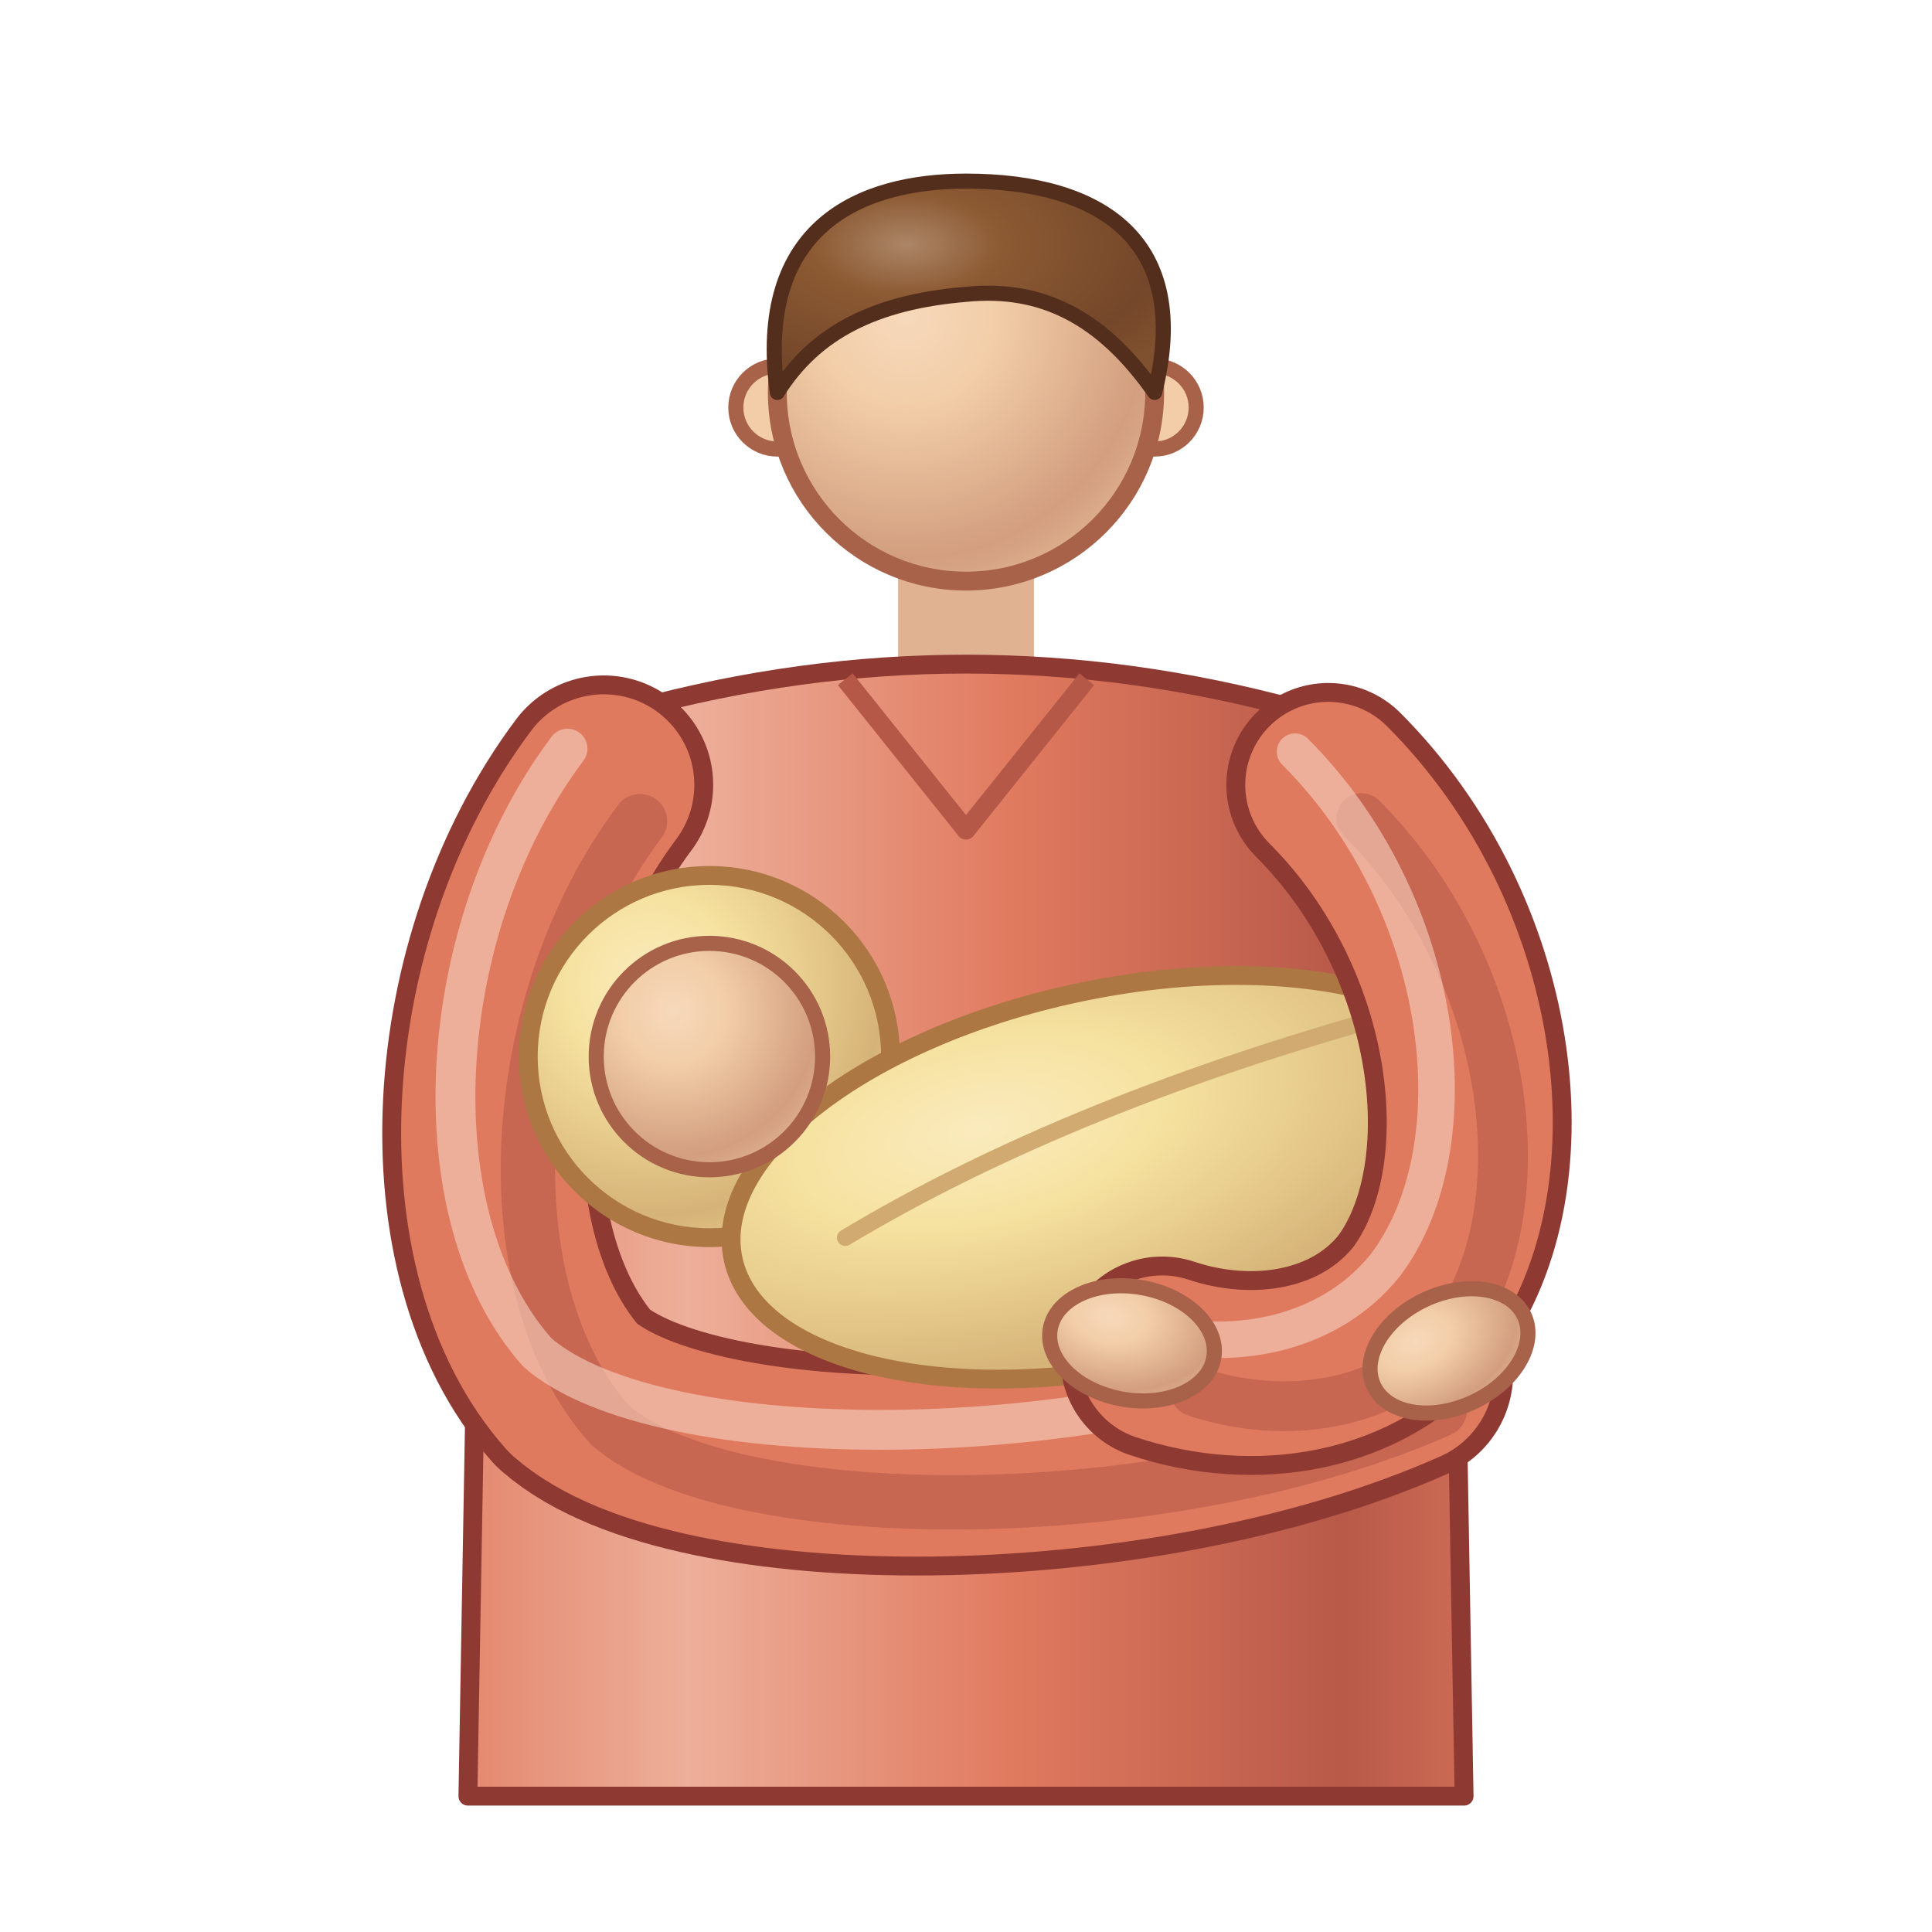
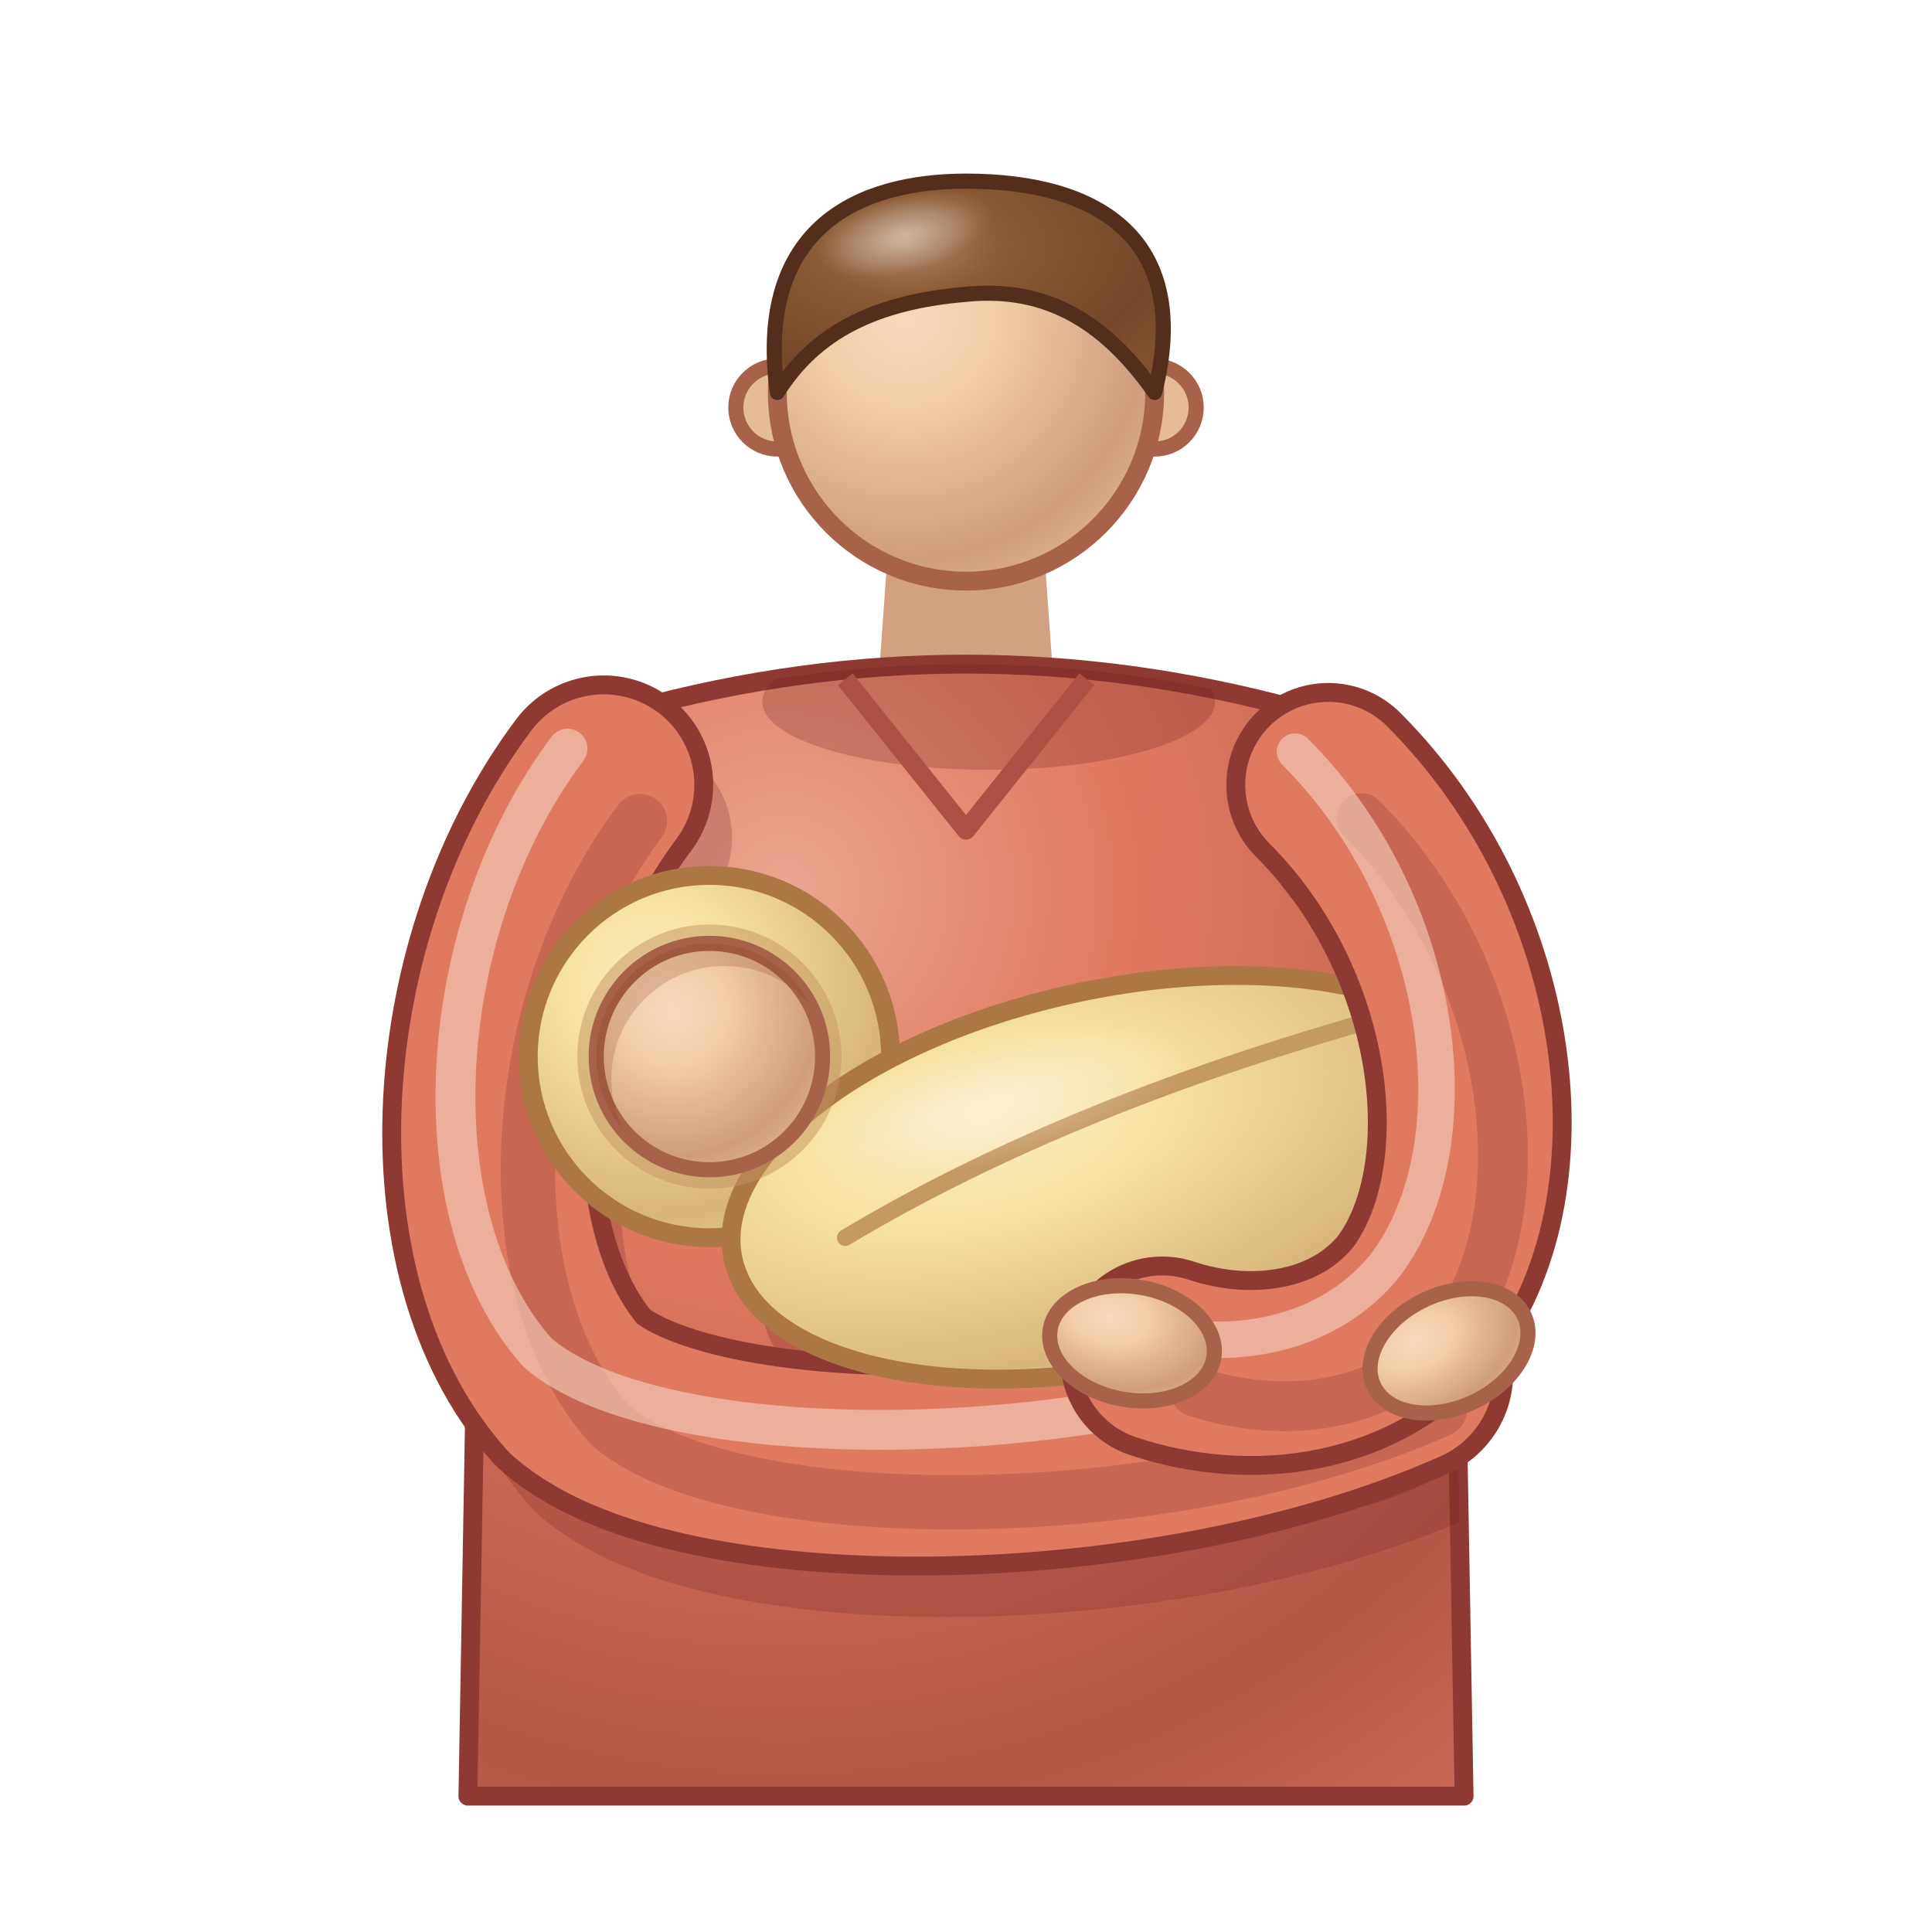
<svg xmlns="http://www.w3.org/2000/svg" viewBox="0 0 256 256" width="256" height="256" role="img" aria-labelledby="parent-and-baby-light-title">
  <defs>
    <radialGradient id="parent-and-baby-light-skin" cx="0.34" cy="0.3" r="0.8">
      <stop offset="0" stop-color="#f6d9bb" />
      <stop offset="0.3" stop-color="#F2CDA8" />
-       <stop offset="0.8" stop-color="#d29e7f" />
-       <stop offset="1" stop-color="#e2b694" />
+       <stop offset="0.8" stop-color="#d09c7d" />
+       <stop offset="1" stop-color="#e1b493" />
    </radialGradient>
    <radialGradient id="parent-and-baby-light-hair" cx="0.34" cy="0.3" r="0.8">
-       <stop offset="0" stop-color="#ac8667" />
+       <stop offset="0" stop-color="#af896b" />
      <stop offset="0.3" stop-color="#8C5A33" />
-       <stop offset="0.8" stop-color="#74472a" />
-       <stop offset="1" stop-color="#80512e" />
+       <stop offset="0.8" stop-color="#75482a" />
+       <stop offset="1" stop-color="#80512f" />
    </radialGradient>
-     <linearGradient id="parent-and-baby-light-top" x1="0" y1="0" x2="1" y2="0">
-       <stop offset="0" stop-color="#e48970" />
-       <stop offset="0.22" stop-color="#edaf9a" />
-       <stop offset="0.55" stop-color="#E07A5F" />
-       <stop offset="0.88" stop-color="#b85949" />
-       <stop offset="1" stop-color="#cc6a54" />
-     </linearGradient>
+     <radialGradient id="parent-and-baby-light-top" gradientUnits="userSpaceOnUse" cx="104" cy="118" r="150">
+       <stop offset="0" stop-color="#eba58f" />
+       <stop offset="0.3" stop-color="#E07A5F" />
+       <stop offset="0.8" stop-color="#b45747" />
+       <stop offset="1" stop-color="#ca6853" />
+     </radialGradient>
    <radialGradient id="parent-and-baby-light-swaddle" cx="0.34" cy="0.3" r="0.8">
      <stop offset="0" stop-color="#faebbe" />
      <stop offset="0.3" stop-color="#F6E2A0" />
-       <stop offset="0.8" stop-color="#d6b378" />
-       <stop offset="1" stop-color="#e6cb8c" />
+       <stop offset="0.8" stop-color="#d8b57a" />
+       <stop offset="1" stop-color="#e7cc8d" />
    </radialGradient>
+     <radialGradient id="parent-and-baby-light-gloss">
+       <stop offset="0" stop-color="#fff" stop-opacity="0.4" />
+       <stop offset="1" stop-color="#fff" stop-opacity="0" />
+     </radialGradient>
+     <clipPath id="parent-and-baby-light-on-top">
+       <path d="M84 94Q128 82 172 94Q190 100 192 124L194 238H62L64 124Q66 100 84 94Z" />
+     </clipPath>
+     <clipPath id="parent-and-baby-light-on-bundle">
+       <ellipse cx="148" cy="156" rx="52" ry="25" transform="rotate(-12 148 156)" />
+       <circle cx="94" cy="140" r="24" />
+     </clipPath>
+     <clipPath id="parent-and-baby-light-in-face">
+       <circle cx="94" cy="140" r="15" />
+     </clipPath>
  </defs>
-   <rect x="119" y="70" width="18" height="22" fill="#e0b291" />
+   <path d="M118 68L138 68L140 96L116 96Z" fill="#d3a081" />
  <path d="M84 94Q128 82 172 94Q190 100 192 124L194 238H62L64 124Q66 100 84 94Z" fill="url(#parent-and-baby-light-top)" stroke="#8f3933" stroke-width="2.5" stroke-linejoin="round" />
-   <path d="M112 90L128 110L144 90" fill="none" stroke="#b65848" stroke-width="2.5" stroke-linejoin="round" />
+   <g clip-path="url(#parent-and-baby-light-on-top)">
+     <ellipse cx="131" cy="93" rx="30" ry="9" fill="#6a1b1f" opacity="0.24" />
+     <path d="M80 104C62 128 60 166 76 184C92 198 150 198 186 182" transform="translate(4 7)" fill="none" stroke="#6a1b1f" stroke-width="26" stroke-linecap="round" opacity="0.22" />
+     <path d="M176 104C196 124 200 156 188 172C180 182 166 184 154 180" transform="translate(4 7)" fill="none" stroke="#6a1b1f" stroke-width="24" stroke-linecap="round" opacity="0.22" />
+     <ellipse cx="152" cy="164" rx="52" ry="25" transform="rotate(-12 152 164)" fill="#6a1b1f" opacity="0.24" />
+   </g>
+   <path d="M112 90L128 110L144 90" fill="none" stroke="#ad5144" stroke-width="2.5" stroke-linejoin="round" />
  <path d="M80 104C62 128 60 166 76 184C92 198 150 198 186 182" fill="none" stroke-linecap="round" stroke-linejoin="round" stroke="#8f3933" stroke-width="29" />
  <path d="M80 104C62 128 60 166 76 184C92 198 150 198 186 182" fill="none" stroke-linecap="round" stroke-linejoin="round" stroke="#E07A5F" stroke-width="24" />
  <path d="M80 104C62 128 60 166 76 184C92 198 150 198 186 182" fill="none" stroke-linecap="round" stroke-linejoin="round" stroke="#ad5144" stroke-width="7.2" opacity="0.5" transform="translate(4.8 4.8)" />
  <path d="M80 104C62 128 60 166 76 184C92 198 150 198 186 182" fill="none" stroke-linecap="round" stroke-linejoin="round" stroke="#f6d2c2" stroke-width="5.28" opacity="0.6" transform="translate(-4.8 -4.8)" />
  <circle cx="94" cy="140" r="24" fill="url(#parent-and-baby-light-swaddle)" stroke="#ad7744" stroke-width="2.5" />
  <ellipse cx="148" cy="156" rx="52" ry="25" transform="rotate(-12 148 156)" fill="url(#parent-and-baby-light-swaddle)" stroke="#ad7744" stroke-width="2.5" />
+   <circle cx="94" cy="140" r="17.5" fill="#c1945d" opacity="0.5" />
  <circle cx="94" cy="140" r="15" fill="url(#parent-and-baby-light-skin)" stroke="#a8624a" stroke-width="2" />
-   <path d="M112 164Q142 146 186 134" fill="none" stroke="#d0aa70" stroke-width="2.2" stroke-linecap="round" />
+   <circle cx="96" cy="143" r="18" fill="none" stroke="#863020" stroke-width="6" opacity="0.2" clip-path="url(#parent-and-baby-light-in-face)" />
+   <path d="M112 164Q142 146 186 134" fill="none" stroke="#c59a62" stroke-width="2.2" stroke-linecap="round" />
+   <g clip-path="url(#parent-and-baby-light-on-bundle)">
+     <path d="M176 104C196 124 200 156 188 172C180 182 166 184 154 180" transform="translate(4 7)" fill="none" stroke="#8b4519" stroke-width="24" stroke-linecap="round" opacity="0.26" />
+     <ellipse cx="132" cy="146" rx="26" ry="8" transform="rotate(-14 132 146)" fill="url(#parent-and-baby-light-gloss)" />
+   </g>
  <path d="M176 104C196 124 200 156 188 172C180 182 166 184 154 180" fill="none" stroke-linecap="round" stroke-linejoin="round" stroke="#8f3933" stroke-width="27" />
  <path d="M176 104C196 124 200 156 188 172C180 182 166 184 154 180" fill="none" stroke-linecap="round" stroke-linejoin="round" stroke="#E07A5F" stroke-width="22" />
  <path d="M176 104C196 124 200 156 188 172C180 182 166 184 154 180" fill="none" stroke-linecap="round" stroke-linejoin="round" stroke="#ad5144" stroke-width="6.6" opacity="0.5" transform="translate(4.4 4.4)" />
  <path d="M176 104C196 124 200 156 188 172C180 182 166 184 154 180" fill="none" stroke-linecap="round" stroke-linejoin="round" stroke="#f6d2c2" stroke-width="4.84" opacity="0.6" transform="translate(-4.4 -4.4)" />
  <ellipse cx="192" cy="179" rx="11" ry="7.5" transform="rotate(-25 192 179)" fill="url(#parent-and-baby-light-skin)" stroke="#a8624a" stroke-width="2" />
  <ellipse cx="150" cy="178" rx="11" ry="7.5" transform="rotate(10 150 178)" fill="url(#parent-and-baby-light-skin)" stroke="#a8624a" stroke-width="2" />
-   <circle cx="103" cy="54" r="5.5" fill="#F2CDA8" stroke="#a8624a" stroke-width="2" />
-   <circle cx="153" cy="54" r="5.5" fill="#F2CDA8" stroke="#a8624a" stroke-width="2" />
+   <circle cx="103" cy="54" r="5.5" fill="#e6bb98" stroke="#a8624a" stroke-width="2" />
+   <circle cx="153" cy="54" r="5.5" fill="#e6bb98" stroke="#a8624a" stroke-width="2" />
  <circle cx="128" cy="52" r="25" fill="url(#parent-and-baby-light-skin)" stroke="#a8624a" stroke-width="2.5" />
  <path d="M103 52C100 30 114 24 128 24C146 24 158 32 153 52C146 42 138 38 128 39C116 40 108 44 103 52Z" fill="url(#parent-and-baby-light-hair)" stroke="#542e1d" stroke-width="2" stroke-linejoin="round" />
+   <ellipse cx="120" cy="31" rx="12" ry="5" transform="rotate(-15 120 31)" fill="url(#parent-and-baby-light-gloss)" />
</svg>
